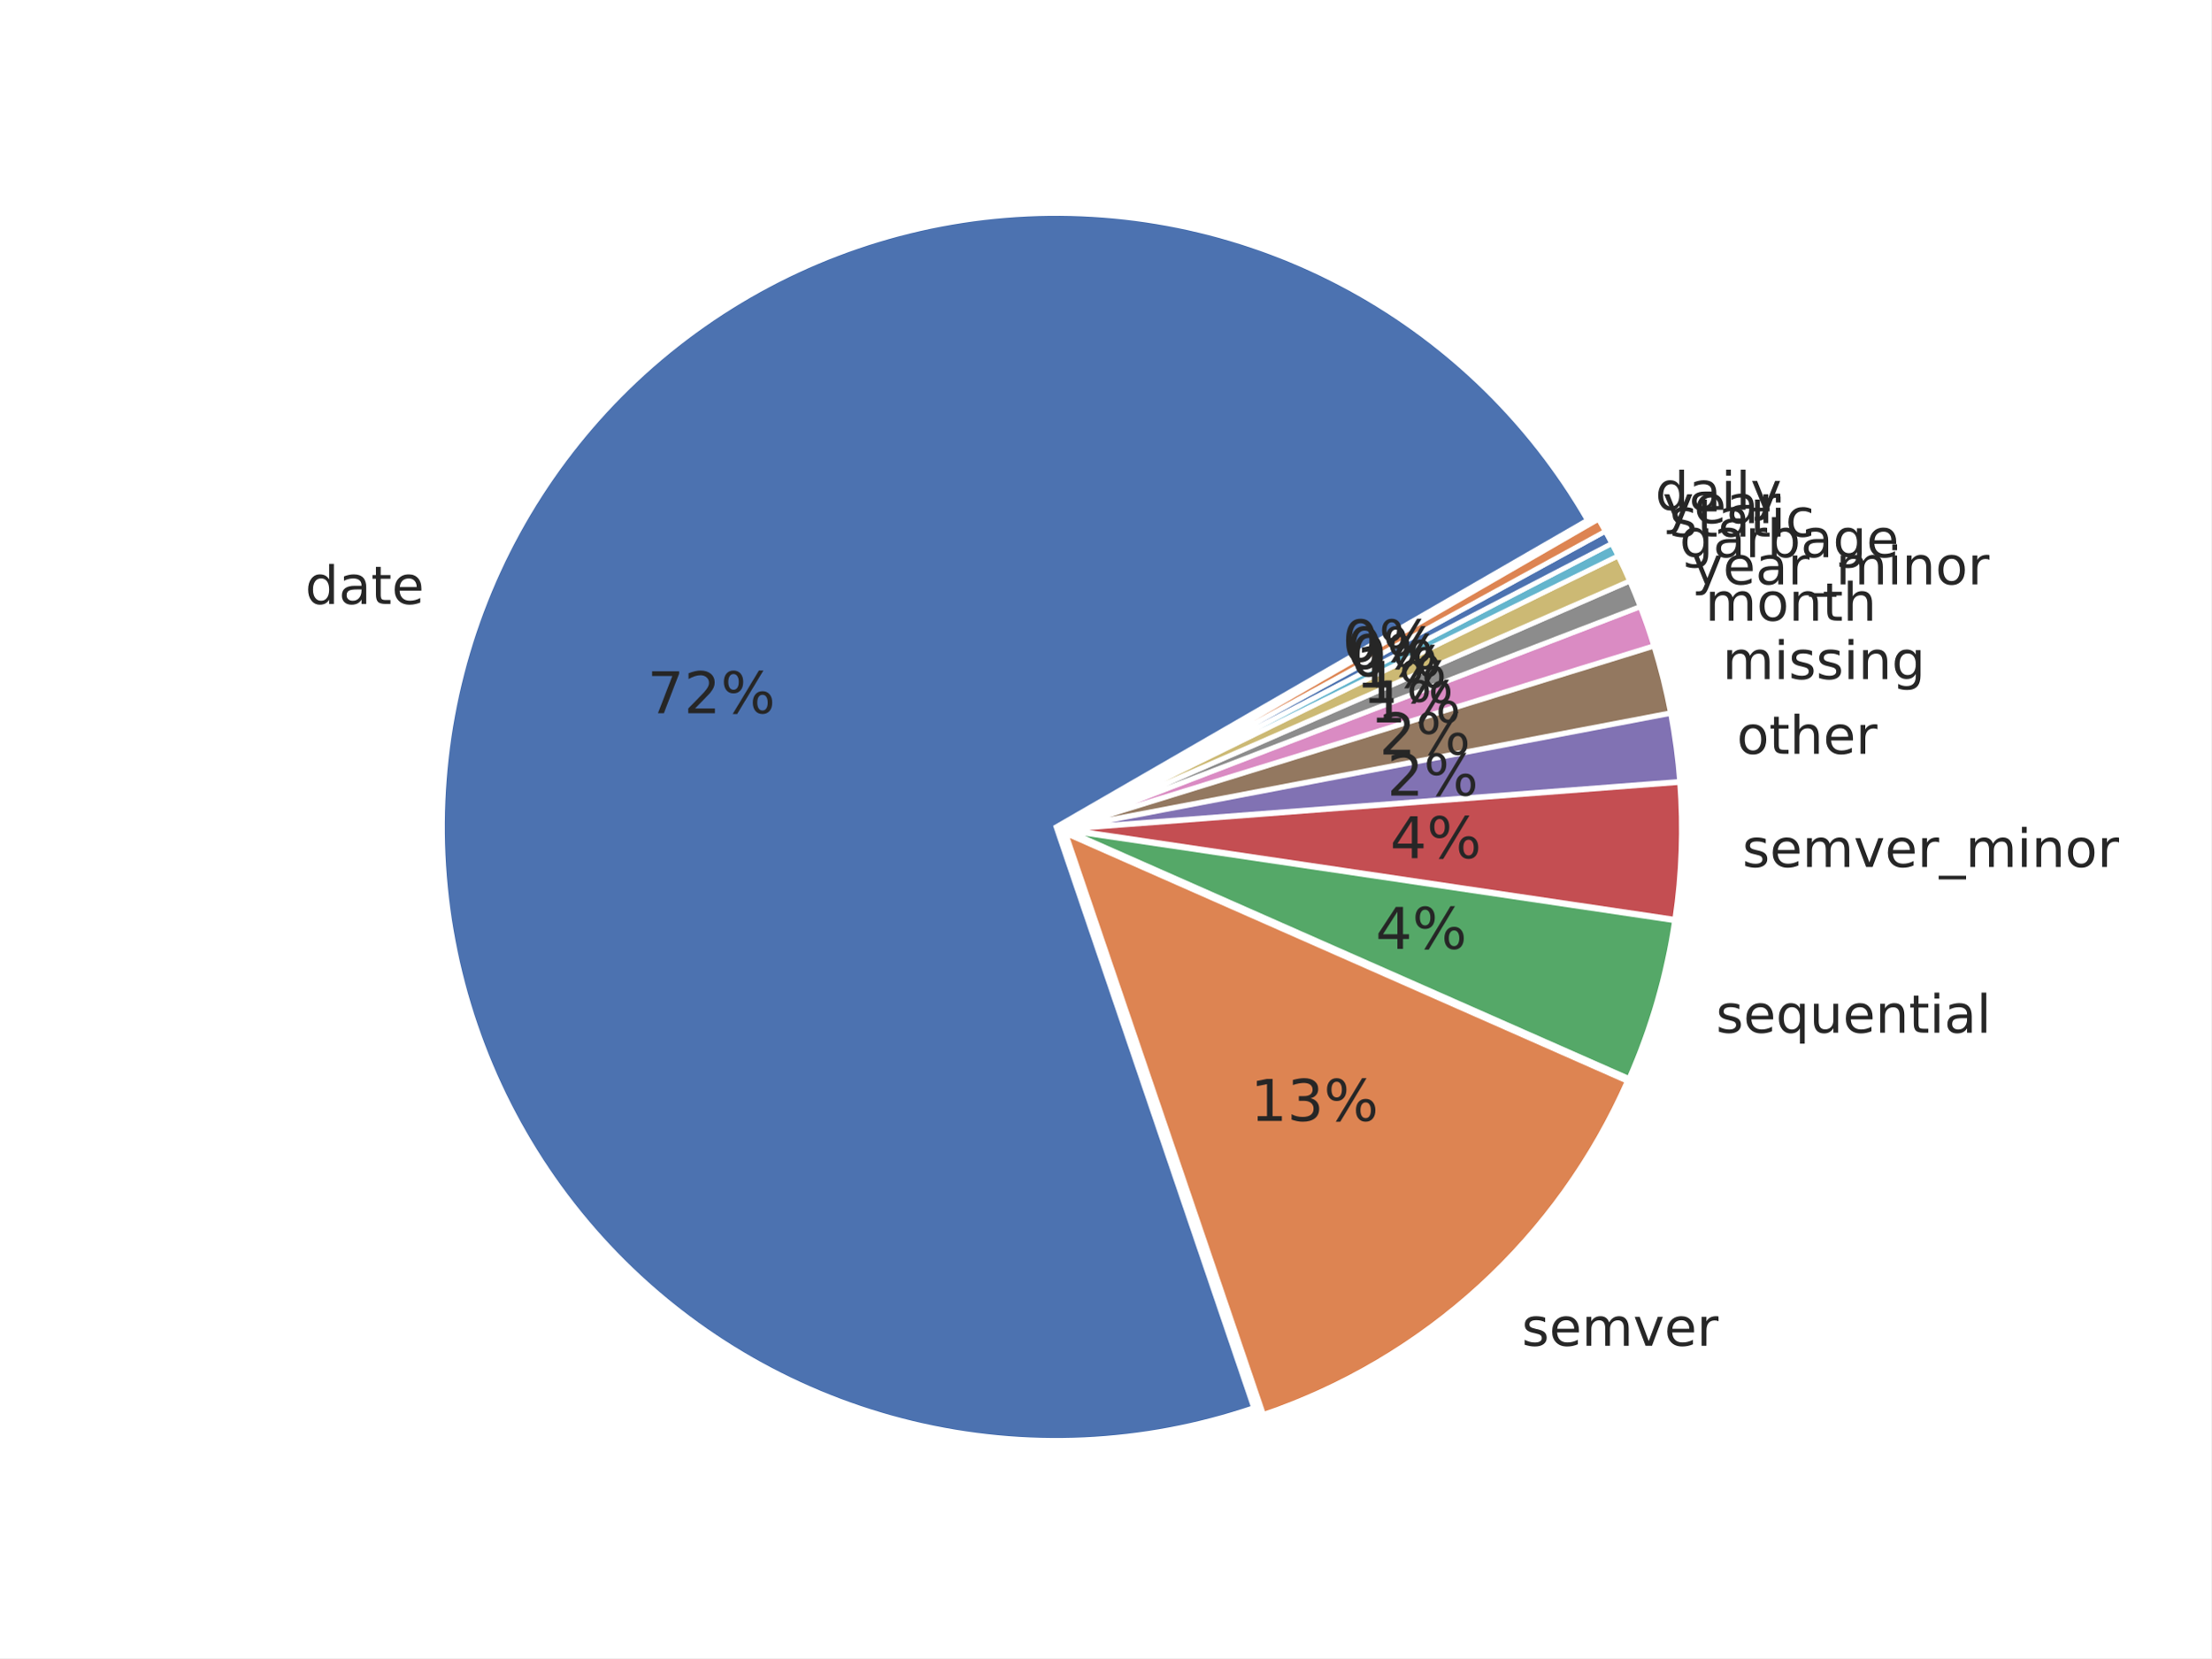
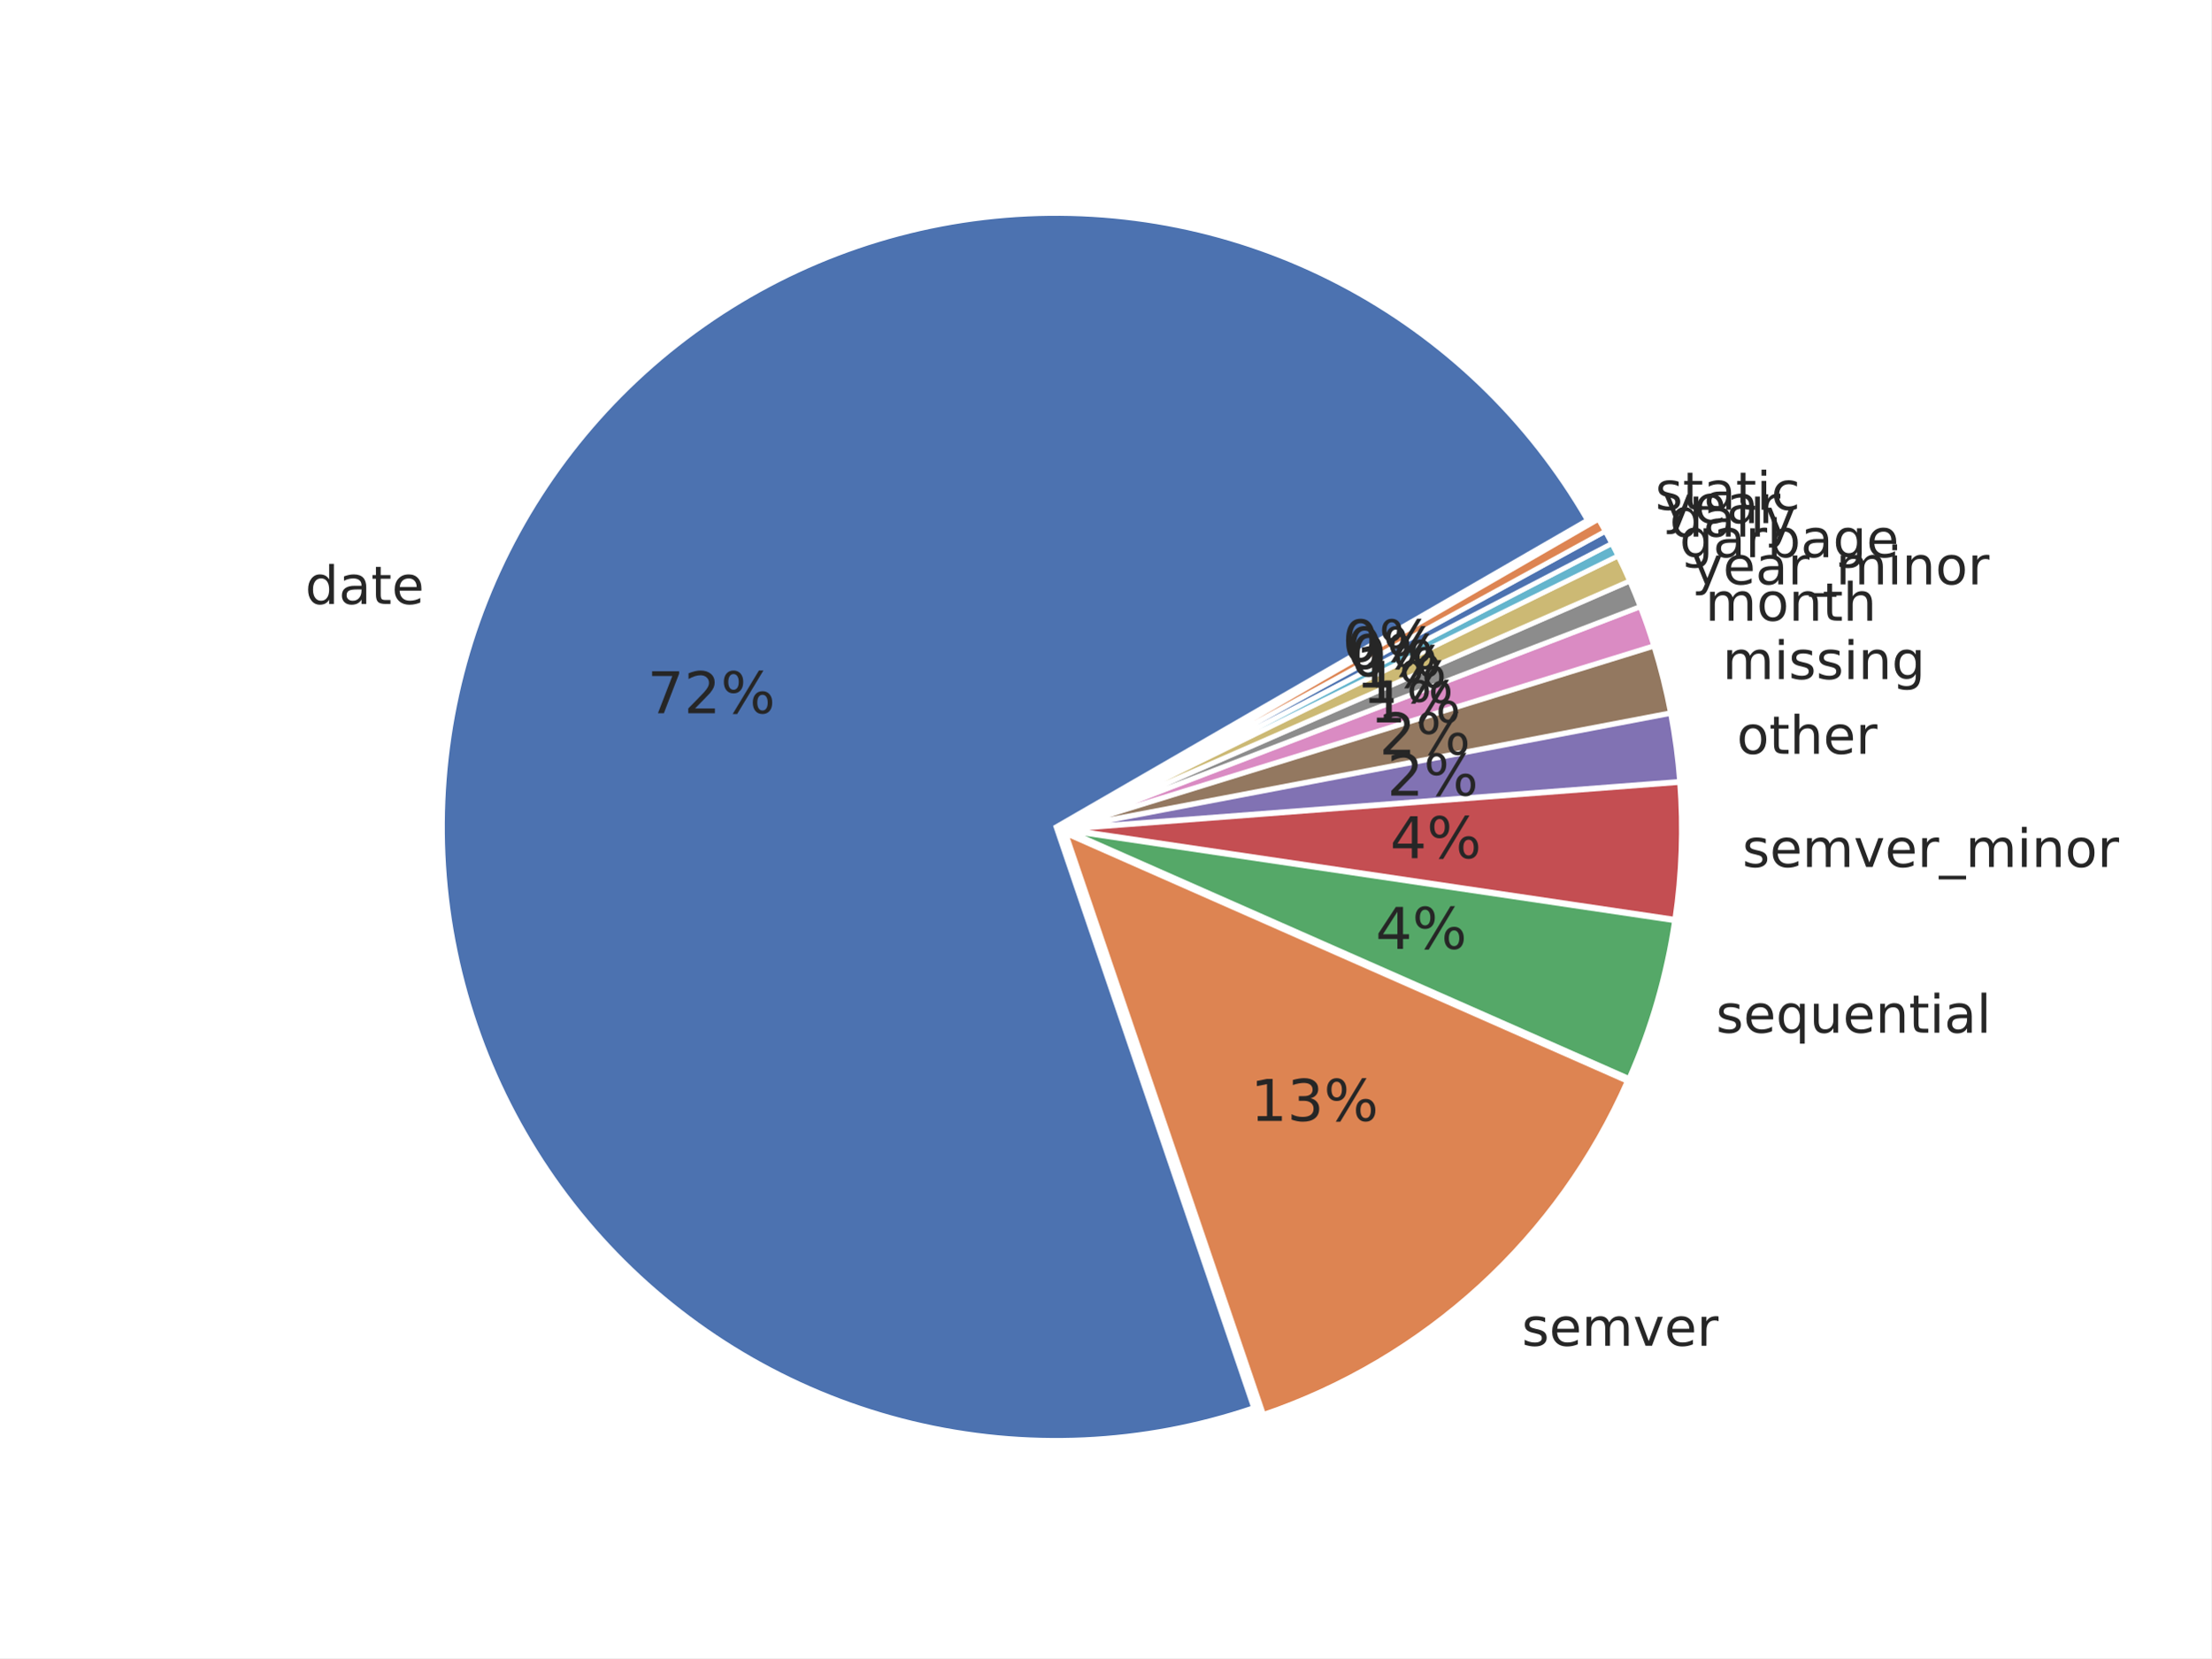
<svg xmlns="http://www.w3.org/2000/svg" xmlns:xlink="http://www.w3.org/1999/xlink" width="460.8pt" height="345.6pt" viewBox="0 0 460.8 345.6" version="1.1">
  <defs>
    <style type="text/css">*{stroke-linejoin: round; stroke-linecap: butt}</style>
  </defs>
  <g id="figure_1">
    <g id="patch_1">
      <path d="M 0 345.6  L 460.8 345.6  L 460.8 0  L 0 0  z " style="fill: #ffffff" />
    </g>
    <g id="axes_1">
      <g id="matplotlib.axis_1" />
      <g id="matplotlib.axis_2" />
      <g id="patch_2">
        <path d="M 330.809 108.414  C 318.697 87.436 300.869 70.324 279.412 59.082  C 257.955 47.84 233.739 42.924 209.596 44.908  C 185.454 46.891 162.365 55.695 143.031 70.289  C 123.696 84.883 108.901 104.675 100.376 127.349  C 91.851 150.023 89.942 174.66 94.873 198.376  C 99.803 222.093 111.373 243.928 128.228 261.326  C 145.084 278.724 166.541 290.979 190.09 296.658  C 213.638 302.337 238.323 301.21 261.256 293.407  L 220.068 172.35  z " style="fill: #4c72b0; stroke: #ffffff; stroke-linejoin: miter" />
      </g>
      <g id="patch_3">
        <path d="M 263.317 294.8  C 280.068 289.101 295.456 279.986 308.503 268.033  C 321.551 256.081 331.977 241.55 339.12 225.361  L 222.129 173.743  z " style="fill: #dd8452; stroke: #ffffff; stroke-linejoin: miter" />
      </g>
      <g id="patch_4">
        <path d="M 339.484 224.773  C 341.793 219.539 343.749 214.157 345.337 208.661  C 346.926 203.165 348.144 197.569 348.983 191.91  L 222.494 173.155  z " style="fill: #55a868; stroke: #ffffff; stroke-linejoin: miter" />
      </g>
      <g id="patch_5">
        <path d="M 349.032 191.601  C 349.731 186.886 350.166 182.135 350.335 177.371  C 350.504 172.608 350.406 167.838 350.042 163.086  L 222.543 172.845  z " style="fill: #c44e52; stroke: #ffffff; stroke-linejoin: miter" />
      </g>
      <g id="patch_6">
        <path d="M 350.032 162.872  C 349.85 160.496 349.602 158.126 349.287 155.764  C 348.973 153.402 348.593 151.049 348.147 148.708  L 222.533 172.631  z " style="fill: #8172b3; stroke: #ffffff; stroke-linejoin: miter" />
      </g>
      <g id="patch_7">
        <path d="M 348.12 148.568  C 347.674 146.227 347.163 143.899 346.587 141.587  C 346.011 139.275 345.371 136.979 344.667 134.703  L 222.506 172.491  z " style="fill: #937860; stroke: #ffffff; stroke-linejoin: miter" />
      </g>
      <g id="patch_8">
        <path d="M 344.634 134.593  C 344.212 133.227 343.766 131.869 343.298 130.518  C 342.83 129.167 342.34 127.824 341.827 126.49  L 222.473 172.381  z " style="fill: #da8bc3; stroke: #ffffff; stroke-linejoin: miter" />
      </g>
      <g id="patch_9">
        <path d="M 341.801 126.423  C 341.459 125.533 341.107 124.647 340.745 123.766  C 340.384 122.884 340.012 122.006 339.63 121.133  L 222.448 172.315  z " style="fill: #8c8c8c; stroke: #ffffff; stroke-linejoin: miter" />
      </g>
      <g id="patch_10">
        <path d="M 339.608 121.081  C 339.226 120.207 338.835 119.338 338.434 118.473  C 338.033 117.609 337.622 116.749 337.202 115.893  L 222.425 172.262  z " style="fill: #ccb974; stroke: #ffffff; stroke-linejoin: miter" />
      </g>
      <g id="patch_11">
        <path d="M 337.184 115.854  C 336.974 115.427 336.761 115 336.546 114.575  C 336.331 114.149 336.114 113.725 335.895 113.302  L 222.407 172.224  z " style="fill: #64b5cd; stroke: #ffffff; stroke-linejoin: miter" />
      </g>
      <g id="patch_12">
        <path d="M 335.881 113.277  C 335.662 112.854 335.44 112.432 335.216 112.012  C 334.991 111.591 334.765 111.172 334.536 110.754  L 222.393 172.198  z " style="fill: #4c72b0; stroke: #ffffff; stroke-linejoin: miter" />
      </g>
      <g id="patch_13">
        <path d="M 334.522 110.729  C 334.293 110.311 334.062 109.895 333.828 109.479  C 333.594 109.064 333.358 108.65 333.12 108.237  L 222.38 172.173  z " style="fill: #dd8452; stroke: #ffffff; stroke-linejoin: miter" />
      </g>
      <g id="text_1">
        <g style="fill: #262626" transform="translate(63.60216 125.8841) scale(0.11 -0.11)">
          <defs>
            <path id="DejaVuSans-64" d="M 2906 2969  L 2906 4863  L 3481 4863  L 3481 0  L 2906 0  L 2906 525  Q 2725 213 2448 61  Q 2172 -91 1784 -91  Q 1150 -91 751 415  Q 353 922 353 1747  Q 353 2572 751 3078  Q 1150 3584 1784 3584  Q 2172 3584 2448 3432  Q 2725 3281 2906 2969  z M 947 1747  Q 947 1113 1208 752  Q 1469 391 1925 391  Q 2381 391 2643 752  Q 2906 1113 2906 1747  Q 2906 2381 2643 2742  Q 2381 3103 1925 3103  Q 1469 3103 1208 2742  Q 947 2381 947 1747  z " transform="scale(0.015625)" />
            <path id="DejaVuSans-61" d="M 2194 1759  Q 1497 1759 1228 1600  Q 959 1441 959 1056  Q 959 750 1161 570  Q 1363 391 1709 391  Q 2188 391 2477 730  Q 2766 1069 2766 1631  L 2766 1759  L 2194 1759  z M 3341 1997  L 3341 0  L 2766 0  L 2766 531  Q 2569 213 2275 61  Q 1981 -91 1556 -91  Q 1019 -91 701 211  Q 384 513 384 1019  Q 384 1609 779 1909  Q 1175 2209 1959 2209  L 2766 2209  L 2766 2266  Q 2766 2663 2505 2880  Q 2244 3097 1772 3097  Q 1472 3097 1187 3025  Q 903 2953 641 2809  L 641 3341  Q 956 3463 1253 3523  Q 1550 3584 1831 3584  Q 2591 3584 2966 3190  Q 3341 2797 3341 1997  z " transform="scale(0.015625)" />
            <path id="DejaVuSans-74" d="M 1172 4494  L 1172 3500  L 2356 3500  L 2356 3053  L 1172 3053  L 1172 1153  Q 1172 725 1289 603  Q 1406 481 1766 481  L 2356 481  L 2356 0  L 1766 0  Q 1100 0 847 248  Q 594 497 594 1153  L 594 3053  L 172 3053  L 172 3500  L 594 3500  L 594 4494  L 1172 4494  z " transform="scale(0.015625)" />
            <path id="DejaVuSans-65" d="M 3597 1894  L 3597 1613  L 953 1613  Q 991 1019 1311 708  Q 1631 397 2203 397  Q 2534 397 2845 478  Q 3156 559 3463 722  L 3463 178  Q 3153 47 2828 -22  Q 2503 -91 2169 -91  Q 1331 -91 842 396  Q 353 884 353 1716  Q 353 2575 817 3079  Q 1281 3584 2069 3584  Q 2775 3584 3186 3129  Q 3597 2675 3597 1894  z M 3022 2063  Q 3016 2534 2758 2815  Q 2500 3097 2075 3097  Q 1594 3097 1305 2825  Q 1016 2553 972 2059  L 3022 2063  z " transform="scale(0.015625)" />
          </defs>
          <use xlink:href="#DejaVuSans-64" />
          <use xlink:href="#DejaVuSans-61" transform="translate(63.47656 0)" />
          <use xlink:href="#DejaVuSans-74" transform="translate(124.7559 0)" />
          <use xlink:href="#DejaVuSans-65" transform="translate(163.9648 0)" />
        </g>
      </g>
      <g id="text_2">
        <g style="fill: #262626" transform="translate(134.9172 148.6606) scale(0.12 -0.12)">
          <defs>
            <path id="DejaVuSans-37" d="M 525 4666  L 3525 4666  L 3525 4397  L 1831 0  L 1172 0  L 2766 4134  L 525 4134  L 525 4666  z " transform="scale(0.015625)" />
            <path id="DejaVuSans-32" d="M 1228 531  L 3431 531  L 3431 0  L 469 0  L 469 531  Q 828 903 1448 1529  Q 2069 2156 2228 2338  Q 2531 2678 2651 2914  Q 2772 3150 2772 3378  Q 2772 3750 2511 3984  Q 2250 4219 1831 4219  Q 1534 4219 1204 4116  Q 875 4013 500 3803  L 500 4441  Q 881 4594 1212 4672  Q 1544 4750 1819 4750  Q 2544 4750 2975 4387  Q 3406 4025 3406 3419  Q 3406 3131 3298 2873  Q 3191 2616 2906 2266  Q 2828 2175 2409 1742  Q 1991 1309 1228 531  z " transform="scale(0.015625)" />
            <path id="DejaVuSans-25" d="M 4653 2053  Q 4381 2053 4226 1822  Q 4072 1591 4072 1178  Q 4072 772 4226 539  Q 4381 306 4653 306  Q 4919 306 5073 539  Q 5228 772 5228 1178  Q 5228 1588 5073 1820  Q 4919 2053 4653 2053  z M 4653 2450  Q 5147 2450 5437 2106  Q 5728 1763 5728 1178  Q 5728 594 5436 251  Q 5144 -91 4653 -91  Q 4153 -91 3862 251  Q 3572 594 3572 1178  Q 3572 1766 3864 2108  Q 4156 2450 4653 2450  z M 1428 4353  Q 1159 4353 1004 4120  Q 850 3888 850 3481  Q 850 3069 1003 2837  Q 1156 2606 1428 2606  Q 1700 2606 1854 2837  Q 2009 3069 2009 3481  Q 2009 3884 1853 4118  Q 1697 4353 1428 4353  z M 4250 4750  L 4750 4750  L 1831 -91  L 1331 -91  L 4250 4750  z M 1428 4750  Q 1922 4750 2215 4408  Q 2509 4066 2509 3481  Q 2509 2891 2217 2550  Q 1925 2209 1428 2209  Q 931 2209 642 2551  Q 353 2894 353 3481  Q 353 4063 643 4406  Q 934 4750 1428 4750  z " transform="scale(0.015625)" />
          </defs>
          <use xlink:href="#DejaVuSans-37" />
          <use xlink:href="#DejaVuSans-32" transform="translate(63.62305 0)" />
          <use xlink:href="#DejaVuSans-25" transform="translate(127.2461 0)" />
        </g>
      </g>
      <g id="text_3">
        <g style="fill: #262626" transform="translate(317.1408 280.4978) scale(0.11 -0.11)">
          <defs>
            <path id="DejaVuSans-73" d="M 2834 3397  L 2834 2853  Q 2591 2978 2328 3040  Q 2066 3103 1784 3103  Q 1356 3103 1142 2972  Q 928 2841 928 2578  Q 928 2378 1081 2264  Q 1234 2150 1697 2047  L 1894 2003  Q 2506 1872 2764 1633  Q 3022 1394 3022 966  Q 3022 478 2636 193  Q 2250 -91 1575 -91  Q 1294 -91 989 -36  Q 684 19 347 128  L 347 722  Q 666 556 975 473  Q 1284 391 1588 391  Q 1994 391 2212 530  Q 2431 669 2431 922  Q 2431 1156 2273 1281  Q 2116 1406 1581 1522  L 1381 1569  Q 847 1681 609 1914  Q 372 2147 372 2553  Q 372 3047 722 3315  Q 1072 3584 1716 3584  Q 2034 3584 2315 3537  Q 2597 3491 2834 3397  z " transform="scale(0.015625)" />
            <path id="DejaVuSans-6d" d="M 3328 2828  Q 3544 3216 3844 3400  Q 4144 3584 4550 3584  Q 5097 3584 5394 3201  Q 5691 2819 5691 2113  L 5691 0  L 5113 0  L 5113 2094  Q 5113 2597 4934 2840  Q 4756 3084 4391 3084  Q 3944 3084 3684 2787  Q 3425 2491 3425 1978  L 3425 0  L 2847 0  L 2847 2094  Q 2847 2600 2669 2842  Q 2491 3084 2119 3084  Q 1678 3084 1418 2786  Q 1159 2488 1159 1978  L 1159 0  L 581 0  L 581 3500  L 1159 3500  L 1159 2956  Q 1356 3278 1631 3431  Q 1906 3584 2284 3584  Q 2666 3584 2933 3390  Q 3200 3197 3328 2828  z " transform="scale(0.015625)" />
            <path id="DejaVuSans-76" d="M 191 3500  L 800 3500  L 1894 563  L 2988 3500  L 3597 3500  L 2284 0  L 1503 0  L 191 3500  z " transform="scale(0.015625)" />
            <path id="DejaVuSans-72" d="M 2631 2963  Q 2534 3019 2420 3045  Q 2306 3072 2169 3072  Q 1681 3072 1420 2755  Q 1159 2438 1159 1844  L 1159 0  L 581 0  L 581 3500  L 1159 3500  L 1159 2956  Q 1341 3275 1631 3429  Q 1922 3584 2338 3584  Q 2397 3584 2469 3576  Q 2541 3569 2628 3553  L 2631 2963  z " transform="scale(0.015625)" />
          </defs>
          <use xlink:href="#DejaVuSans-73" />
          <use xlink:href="#DejaVuSans-65" transform="translate(52.09961 0)" />
          <use xlink:href="#DejaVuSans-6d" transform="translate(113.623 0)" />
          <use xlink:href="#DejaVuSans-76" transform="translate(211.0352 0)" />
          <use xlink:href="#DejaVuSans-65" transform="translate(270.2148 0)" />
          <use xlink:href="#DejaVuSans-72" transform="translate(331.7383 0)" />
        </g>
      </g>
      <g id="text_4">
        <g style="fill: #262626" transform="translate(260.6176 233.6285) scale(0.12 -0.12)">
          <defs>
            <path id="DejaVuSans-31" d="M 794 531  L 1825 531  L 1825 4091  L 703 3866  L 703 4441  L 1819 4666  L 2450 4666  L 2450 531  L 3481 531  L 3481 0  L 794 0  L 794 531  z " transform="scale(0.015625)" />
            <path id="DejaVuSans-33" d="M 2597 2516  Q 3050 2419 3304 2112  Q 3559 1806 3559 1356  Q 3559 666 3084 287  Q 2609 -91 1734 -91  Q 1441 -91 1130 -33  Q 819 25 488 141  L 488 750  Q 750 597 1062 519  Q 1375 441 1716 441  Q 2309 441 2620 675  Q 2931 909 2931 1356  Q 2931 1769 2642 2001  Q 2353 2234 1838 2234  L 1294 2234  L 1294 2753  L 1863 2753  Q 2328 2753 2575 2939  Q 2822 3125 2822 3475  Q 2822 3834 2567 4026  Q 2313 4219 1838 4219  Q 1578 4219 1281 4162  Q 984 4106 628 3988  L 628 4550  Q 988 4650 1302 4700  Q 1616 4750 1894 4750  Q 2613 4750 3031 4423  Q 3450 4097 3450 3541  Q 3450 3153 3228 2886  Q 3006 2619 2597 2516  z " transform="scale(0.015625)" />
          </defs>
          <use xlink:href="#DejaVuSans-31" />
          <use xlink:href="#DejaVuSans-33" transform="translate(63.62305 0)" />
          <use xlink:href="#DejaVuSans-25" transform="translate(127.2461 0)" />
        </g>
      </g>
      <g id="text_5">
        <g style="fill: #262626" transform="translate(357.6217 215.2468) scale(0.11 -0.11)">
          <defs>
            <path id="DejaVuSans-71" d="M 947 1747  Q 947 1113 1208 752  Q 1469 391 1925 391  Q 2381 391 2643 752  Q 2906 1113 2906 1747  Q 2906 2381 2643 2742  Q 2381 3103 1925 3103  Q 1469 3103 1208 2742  Q 947 2381 947 1747  z M 2906 525  Q 2725 213 2448 61  Q 2172 -91 1784 -91  Q 1150 -91 751 415  Q 353 922 353 1747  Q 353 2572 751 3078  Q 1150 3584 1784 3584  Q 2172 3584 2448 3432  Q 2725 3281 2906 2969  L 2906 3500  L 3481 3500  L 3481 -1331  L 2906 -1331  L 2906 525  z " transform="scale(0.015625)" />
            <path id="DejaVuSans-75" d="M 544 1381  L 544 3500  L 1119 3500  L 1119 1403  Q 1119 906 1312 657  Q 1506 409 1894 409  Q 2359 409 2629 706  Q 2900 1003 2900 1516  L 2900 3500  L 3475 3500  L 3475 0  L 2900 0  L 2900 538  Q 2691 219 2414 64  Q 2138 -91 1772 -91  Q 1169 -91 856 284  Q 544 659 544 1381  z M 1991 3584  L 1991 3584  z " transform="scale(0.015625)" />
            <path id="DejaVuSans-6e" d="M 3513 2113  L 3513 0  L 2938 0  L 2938 2094  Q 2938 2591 2744 2837  Q 2550 3084 2163 3084  Q 1697 3084 1428 2787  Q 1159 2491 1159 1978  L 1159 0  L 581 0  L 581 3500  L 1159 3500  L 1159 2956  Q 1366 3272 1645 3428  Q 1925 3584 2291 3584  Q 2894 3584 3203 3211  Q 3513 2838 3513 2113  z " transform="scale(0.015625)" />
            <path id="DejaVuSans-69" d="M 603 3500  L 1178 3500  L 1178 0  L 603 0  L 603 3500  z M 603 4863  L 1178 4863  L 1178 4134  L 603 4134  L 603 4863  z " transform="scale(0.015625)" />
            <path id="DejaVuSans-6c" d="M 603 4863  L 1178 4863  L 1178 0  L 603 0  L 603 4863  z " transform="scale(0.015625)" />
          </defs>
          <use xlink:href="#DejaVuSans-73" />
          <use xlink:href="#DejaVuSans-65" transform="translate(52.09961 0)" />
          <use xlink:href="#DejaVuSans-71" transform="translate(113.623 0)" />
          <use xlink:href="#DejaVuSans-75" transform="translate(177.0996 0)" />
          <use xlink:href="#DejaVuSans-65" transform="translate(240.4785 0)" />
          <use xlink:href="#DejaVuSans-6e" transform="translate(302.002 0)" />
          <use xlink:href="#DejaVuSans-74" transform="translate(365.3809 0)" />
          <use xlink:href="#DejaVuSans-69" transform="translate(404.5898 0)" />
          <use xlink:href="#DejaVuSans-61" transform="translate(432.373 0)" />
          <use xlink:href="#DejaVuSans-6c" transform="translate(493.6523 0)" />
        </g>
      </g>
      <g id="text_6">
        <g style="fill: #262626" transform="translate(286.6814 197.7698) scale(0.12 -0.12)">
          <defs>
            <path id="DejaVuSans-34" d="M 2419 4116  L 825 1625  L 2419 1625  L 2419 4116  z M 2253 4666  L 3047 4666  L 3047 1625  L 3713 1625  L 3713 1100  L 3047 1100  L 3047 0  L 2419 0  L 2419 1100  L 313 1100  L 313 1709  L 2253 4666  z " transform="scale(0.015625)" />
          </defs>
          <use xlink:href="#DejaVuSans-34" />
          <use xlink:href="#DejaVuSans-25" transform="translate(63.62305 0)" />
        </g>
      </g>
      <g id="text_7">
        <g style="fill: #262626" transform="translate(363.1141 180.7064) scale(0.11 -0.11)">
          <defs>
            <path id="DejaVuSans-5f" d="M 3263 -1063  L 3263 -1509  L -63 -1509  L -63 -1063  L 3263 -1063  z " transform="scale(0.015625)" />
            <path id="DejaVuSans-6f" d="M 1959 3097  Q 1497 3097 1228 2736  Q 959 2375 959 1747  Q 959 1119 1226 758  Q 1494 397 1959 397  Q 2419 397 2687 759  Q 2956 1122 2956 1747  Q 2956 2369 2687 2733  Q 2419 3097 1959 3097  z M 1959 3584  Q 2709 3584 3137 3096  Q 3566 2609 3566 1747  Q 3566 888 3137 398  Q 2709 -91 1959 -91  Q 1206 -91 779 398  Q 353 888 353 1747  Q 353 2609 779 3096  Q 1206 3584 1959 3584  z " transform="scale(0.015625)" />
          </defs>
          <use xlink:href="#DejaVuSans-73" />
          <use xlink:href="#DejaVuSans-65" transform="translate(52.09961 0)" />
          <use xlink:href="#DejaVuSans-6d" transform="translate(113.623 0)" />
          <use xlink:href="#DejaVuSans-76" transform="translate(211.0352 0)" />
          <use xlink:href="#DejaVuSans-65" transform="translate(270.2148 0)" />
          <use xlink:href="#DejaVuSans-72" transform="translate(331.7383 0)" />
          <use xlink:href="#DejaVuSans-5f" transform="translate(372.8516 0)" />
          <use xlink:href="#DejaVuSans-6d" transform="translate(422.8516 0)" />
          <use xlink:href="#DejaVuSans-69" transform="translate(520.2637 0)" />
          <use xlink:href="#DejaVuSans-6e" transform="translate(548.0469 0)" />
          <use xlink:href="#DejaVuSans-6f" transform="translate(611.4258 0)" />
          <use xlink:href="#DejaVuSans-72" transform="translate(672.6074 0)" />
        </g>
      </g>
      <g id="text_8">
        <g style="fill: #262626" transform="translate(289.6998 178.8722) scale(0.12 -0.12)">
          <use xlink:href="#DejaVuSans-34" />
          <use xlink:href="#DejaVuSans-25" transform="translate(63.62305 0)" />
        </g>
      </g>
      <g id="text_9">
        <g style="fill: #262626" transform="translate(361.9627 157.1121) scale(0.11 -0.11)">
          <defs>
            <path id="DejaVuSans-68" d="M 3513 2113  L 3513 0  L 2938 0  L 2938 2094  Q 2938 2591 2744 2837  Q 2550 3084 2163 3084  Q 1697 3084 1428 2787  Q 1159 2491 1159 1978  L 1159 0  L 581 0  L 581 4863  L 1159 4863  L 1159 2956  Q 1366 3272 1645 3428  Q 1925 3584 2291 3584  Q 2894 3584 3203 3211  Q 3513 2838 3513 2113  z " transform="scale(0.015625)" />
          </defs>
          <use xlink:href="#DejaVuSans-6f" />
          <use xlink:href="#DejaVuSans-74" transform="translate(61.18164 0)" />
          <use xlink:href="#DejaVuSans-68" transform="translate(100.3906 0)" />
          <use xlink:href="#DejaVuSans-65" transform="translate(163.7695 0)" />
          <use xlink:href="#DejaVuSans-72" transform="translate(225.293 0)" />
        </g>
      </g>
      <g id="text_10">
        <g style="fill: #262626" transform="translate(289.067 165.8219) scale(0.12 -0.12)">
          <use xlink:href="#DejaVuSans-32" />
          <use xlink:href="#DejaVuSans-25" transform="translate(63.62305 0)" />
        </g>
      </g>
      <g id="text_11">
        <g style="fill: #262626" transform="translate(358.9955 141.5318) scale(0.11 -0.11)">
          <defs>
            <path id="DejaVuSans-67" d="M 2906 1791  Q 2906 2416 2648 2759  Q 2391 3103 1925 3103  Q 1463 3103 1205 2759  Q 947 2416 947 1791  Q 947 1169 1205 825  Q 1463 481 1925 481  Q 2391 481 2648 825  Q 2906 1169 2906 1791  z M 3481 434  Q 3481 -459 3084 -895  Q 2688 -1331 1869 -1331  Q 1566 -1331 1297 -1286  Q 1028 -1241 775 -1147  L 775 -588  Q 1028 -725 1275 -790  Q 1522 -856 1778 -856  Q 2344 -856 2625 -561  Q 2906 -266 2906 331  L 2906 616  Q 2728 306 2450 153  Q 2172 0 1784 0  Q 1141 0 747 490  Q 353 981 353 1791  Q 353 2603 747 3093  Q 1141 3584 1784 3584  Q 2172 3584 2450 3431  Q 2728 3278 2906 2969  L 2906 3500  L 3481 3500  L 3481 434  z " transform="scale(0.015625)" />
          </defs>
          <use xlink:href="#DejaVuSans-6d" />
          <use xlink:href="#DejaVuSans-69" transform="translate(97.41211 0)" />
          <use xlink:href="#DejaVuSans-73" transform="translate(125.1953 0)" />
          <use xlink:href="#DejaVuSans-73" transform="translate(177.2949 0)" />
          <use xlink:href="#DejaVuSans-69" transform="translate(229.3945 0)" />
          <use xlink:href="#DejaVuSans-6e" transform="translate(257.1777 0)" />
          <use xlink:href="#DejaVuSans-67" transform="translate(320.5566 0)" />
        </g>
      </g>
      <g id="text_12">
        <g style="fill: #262626" transform="translate(287.4364 157.2598) scale(0.12 -0.12)">
          <use xlink:href="#DejaVuSans-32" />
          <use xlink:href="#DejaVuSans-25" transform="translate(63.62305 0)" />
        </g>
      </g>
      <g id="text_13">
        <g style="fill: #262626" transform="translate(355.3809 129.3667) scale(0.11 -0.11)">
          <use xlink:href="#DejaVuSans-6d" />
          <use xlink:href="#DejaVuSans-6f" transform="translate(97.41211 0)" />
          <use xlink:href="#DejaVuSans-6e" transform="translate(158.5938 0)" />
          <use xlink:href="#DejaVuSans-74" transform="translate(221.9727 0)" />
          <use xlink:href="#DejaVuSans-68" transform="translate(261.1816 0)" />
        </g>
      </g>
      <g id="text_14">
        <g style="fill: #262626" transform="translate(285.45 150.5744) scale(0.12 -0.12)">
          <use xlink:href="#DejaVuSans-31" />
          <use xlink:href="#DejaVuSans-25" transform="translate(63.62305 0)" />
        </g>
      </g>
      <g id="text_15">
        <g style="fill: #262626" transform="translate(352.5752 121.7932) scale(0.11 -0.11)">
          <defs>
            <path id="DejaVuSans-79" d="M 2059 -325  Q 1816 -950 1584 -1140  Q 1353 -1331 966 -1331  L 506 -1331  L 506 -850  L 844 -850  Q 1081 -850 1212 -737  Q 1344 -625 1503 -206  L 1606 56  L 191 3500  L 800 3500  L 1894 763  L 2988 3500  L 3597 3500  L 2059 -325  z " transform="scale(0.015625)" />
          </defs>
          <use xlink:href="#DejaVuSans-79" />
          <use xlink:href="#DejaVuSans-65" transform="translate(59.17969 0)" />
          <use xlink:href="#DejaVuSans-61" transform="translate(120.7031 0)" />
          <use xlink:href="#DejaVuSans-72" transform="translate(181.9824 0)" />
          <use xlink:href="#DejaVuSans-5f" transform="translate(223.0957 0)" />
          <use xlink:href="#DejaVuSans-6d" transform="translate(273.0957 0)" />
          <use xlink:href="#DejaVuSans-69" transform="translate(370.5078 0)" />
          <use xlink:href="#DejaVuSans-6e" transform="translate(398.291 0)" />
          <use xlink:href="#DejaVuSans-6f" transform="translate(461.6699 0)" />
          <use xlink:href="#DejaVuSans-72" transform="translate(522.8516 0)" />
        </g>
      </g>
      <g id="text_16">
        <g style="fill: #262626" transform="translate(283.9081 146.4965) scale(0.12 -0.12)">
          <use xlink:href="#DejaVuSans-31" />
          <use xlink:href="#DejaVuSans-25" transform="translate(63.62305 0)" />
        </g>
      </g>
      <g id="text_17">
        <g style="fill: #262626" transform="translate(350.0348 116.1297) scale(0.11 -0.11)">
          <defs>
            <path id="DejaVuSans-62" d="M 3116 1747  Q 3116 2381 2855 2742  Q 2594 3103 2138 3103  Q 1681 3103 1420 2742  Q 1159 2381 1159 1747  Q 1159 1113 1420 752  Q 1681 391 2138 391  Q 2594 391 2855 752  Q 3116 1113 3116 1747  z M 1159 2969  Q 1341 3281 1617 3432  Q 1894 3584 2278 3584  Q 2916 3584 3314 3078  Q 3713 2572 3713 1747  Q 3713 922 3314 415  Q 2916 -91 2278 -91  Q 1894 -91 1617 61  Q 1341 213 1159 525  L 1159 0  L 581 0  L 581 4863  L 1159 4863  L 1159 2969  z " transform="scale(0.015625)" />
          </defs>
          <use xlink:href="#DejaVuSans-67" />
          <use xlink:href="#DejaVuSans-61" transform="translate(63.47656 0)" />
          <use xlink:href="#DejaVuSans-72" transform="translate(124.7559 0)" />
          <use xlink:href="#DejaVuSans-62" transform="translate(165.8691 0)" />
          <use xlink:href="#DejaVuSans-61" transform="translate(229.3457 0)" />
          <use xlink:href="#DejaVuSans-67" transform="translate(290.625 0)" />
          <use xlink:href="#DejaVuSans-65" transform="translate(354.1016 0)" />
        </g>
      </g>
      <g id="text_18">
        <g style="fill: #262626" transform="translate(282.512 143.3001) scale(0.12 -0.12)">
          <use xlink:href="#DejaVuSans-31" />
          <use xlink:href="#DejaVuSans-25" transform="translate(63.62305 0)" />
        </g>
      </g>
      <g id="text_19">
        <g style="fill: #262626" transform="translate(347.9602 111.8453) scale(0.11 -0.11)">
+           <use xlink:href="#DejaVuSans-64" />
+           <use xlink:href="#DejaVuSans-61" transform="translate(63.47656 0)" />
+           <use xlink:href="#DejaVuSans-69" transform="translate(124.7559 0)" />
+           <use xlink:href="#DejaVuSans-6c" transform="translate(152.5391 0)" />
+           <use xlink:href="#DejaVuSans-79" transform="translate(180.3223 0)" />
+         </g>
+       </g>
+       <g id="text_20">
+         <g style="fill: #262626" transform="translate(281.372 140.9455) scale(0.12 -0.12)">
+           <defs>
+             <path id="DejaVuSans-30" d="M 2034 4250  Q 1547 4250 1301 3770  Q 1056 3291 1056 2328  Q 1056 1369 1301 889  Q 1547 409 2034 409  Q 2525 409 2770 889  Q 3016 1369 3016 2328  Q 3016 3291 2770 3770  Q 2525 4250 2034 4250  z M 2034 4750  Q 2819 4750 3233 4129  Q 3647 3509 3647 2328  Q 3647 1150 3233 529  Q 2819 -91 2034 -91  Q 1250 -91 836 529  Q 422 1150 422 2328  Q 422 3509 836 4129  Q 1250 4750 2034 4750  z " transform="scale(0.015625)" />
+           </defs>
+           <use xlink:href="#DejaVuSans-30" />
+           <use xlink:href="#DejaVuSans-25" transform="translate(63.62305 0)" />
+         </g>
+       </g>
+       <g id="text_21">
+         <g style="fill: #262626" transform="translate(346.4978 109.0284) scale(0.11 -0.11)">
+           <use xlink:href="#DejaVuSans-79" />
+           <use xlink:href="#DejaVuSans-65" transform="translate(59.17969 0)" />
+           <use xlink:href="#DejaVuSans-61" transform="translate(120.7031 0)" />
+           <use xlink:href="#DejaVuSans-72" transform="translate(181.9824 0)" />
+         </g>
+       </g>
+       <g id="text_22">
+         <g style="fill: #262626" transform="translate(280.5683 139.3976) scale(0.12 -0.12)">
+           <use xlink:href="#DejaVuSans-30" />
+           <use xlink:href="#DejaVuSans-25" transform="translate(63.62305 0)" />
+         </g>
+       </g>
+       <g id="text_23">
+         <g style="fill: #262626" transform="translate(344.9729 106.2452) scale(0.11 -0.11)">
          <defs>
            <path id="DejaVuSans-63" d="M 3122 3366  L 3122 2828  Q 2878 2963 2633 3030  Q 2388 3097 2138 3097  Q 1578 3097 1268 2742  Q 959 2388 959 1747  Q 959 1106 1268 751  Q 1578 397 2138 397  Q 2388 397 2633 464  Q 2878 531 3122 666  L 3122 134  Q 2881 22 2623 -34  Q 2366 -91 2075 -91  Q 1284 -91 818 406  Q 353 903 353 1747  Q 353 2603 823 3093  Q 1294 3584 2113 3584  Q 2378 3584 2631 3529  Q 2884 3475 3122 3366  z " transform="scale(0.015625)" />
          </defs>
          <use xlink:href="#DejaVuSans-73" />
          <use xlink:href="#DejaVuSans-74" transform="translate(52.09961 0)" />
          <use xlink:href="#DejaVuSans-61" transform="translate(91.30859 0)" />
          <use xlink:href="#DejaVuSans-74" transform="translate(152.5879 0)" />
          <use xlink:href="#DejaVuSans-69" transform="translate(191.7969 0)" />
          <use xlink:href="#DejaVuSans-63" transform="translate(219.5801 0)" />
        </g>
      </g>
-       <g id="text_20">
-         <g style="fill: #262626" transform="translate(281.372 140.9455) scale(0.12 -0.12)">
-           <defs>
-             <path id="DejaVuSans-30" d="M 2034 4250  Q 1547 4250 1301 3770  Q 1056 3291 1056 2328  Q 1056 1369 1301 889  Q 1547 409 2034 409  Q 2525 409 2770 889  Q 3016 1369 3016 2328  Q 3016 3291 2770 3770  Q 2525 4250 2034 4250  z M 2034 4750  Q 2819 4750 3233 4129  Q 3647 3509 3647 2328  Q 3647 1150 3233 529  Q 2819 -91 2034 -91  Q 1250 -91 836 529  Q 422 1150 422 2328  Q 422 3509 836 4129  Q 1250 4750 2034 4750  z " transform="scale(0.015625)" />
-           </defs>
-           <use xlink:href="#DejaVuSans-30" />
-           <use xlink:href="#DejaVuSans-25" transform="translate(63.62305 0)" />
-         </g>
-       </g>
-       <g id="text_21">
-         <g style="fill: #262626" transform="translate(346.4978 109.0284) scale(0.11 -0.11)">
-           <use xlink:href="#DejaVuSans-79" />
-           <use xlink:href="#DejaVuSans-65" transform="translate(59.17969 0)" />
-           <use xlink:href="#DejaVuSans-61" transform="translate(120.7031 0)" />
-           <use xlink:href="#DejaVuSans-72" transform="translate(181.9824 0)" />
-         </g>
-       </g>
-       <g id="text_22">
-         <g style="fill: #262626" transform="translate(280.5683 139.3976) scale(0.12 -0.12)">
-           <use xlink:href="#DejaVuSans-30" />
-           <use xlink:href="#DejaVuSans-25" transform="translate(63.62305 0)" />
-         </g>
-       </g>
-       <g id="text_23">
-         <g style="fill: #262626" transform="translate(344.9729 106.2452) scale(0.11 -0.11)">
-           <use xlink:href="#DejaVuSans-64" />
-           <use xlink:href="#DejaVuSans-61" transform="translate(63.47656 0)" />
-           <use xlink:href="#DejaVuSans-69" transform="translate(124.7559 0)" />
-           <use xlink:href="#DejaVuSans-6c" transform="translate(152.5391 0)" />
-           <use xlink:href="#DejaVuSans-79" transform="translate(180.3223 0)" />
-         </g>
-       </g>
      <g id="text_24">
        <g style="fill: #262626" transform="translate(279.7302 137.8681) scale(0.12 -0.12)">
          <use xlink:href="#DejaVuSans-30" />
          <use xlink:href="#DejaVuSans-25" transform="translate(63.62305 0)" />
        </g>
      </g>
    </g>
  </g>
</svg>
